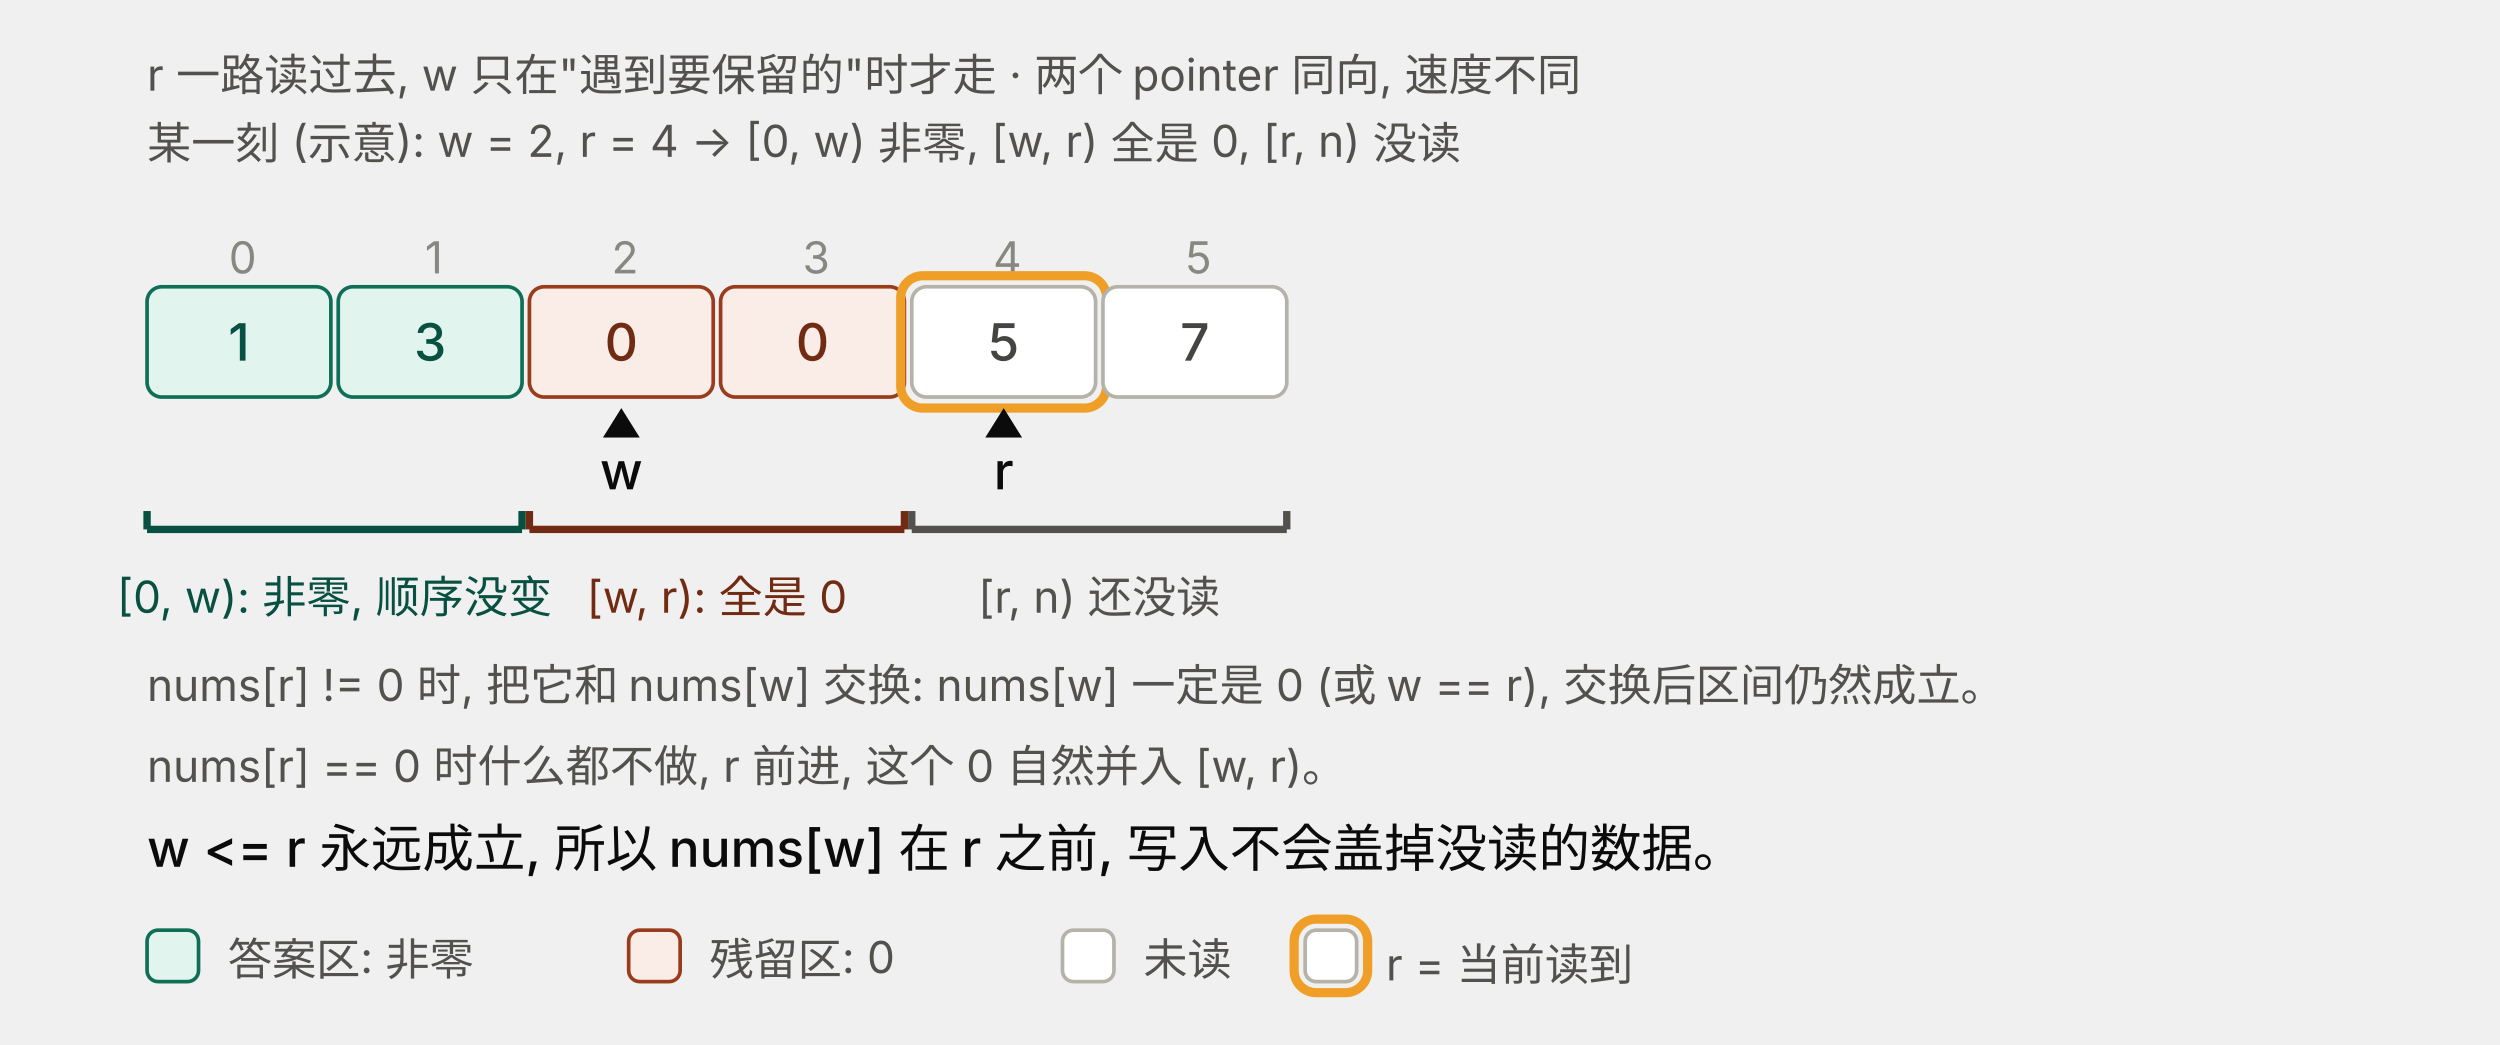
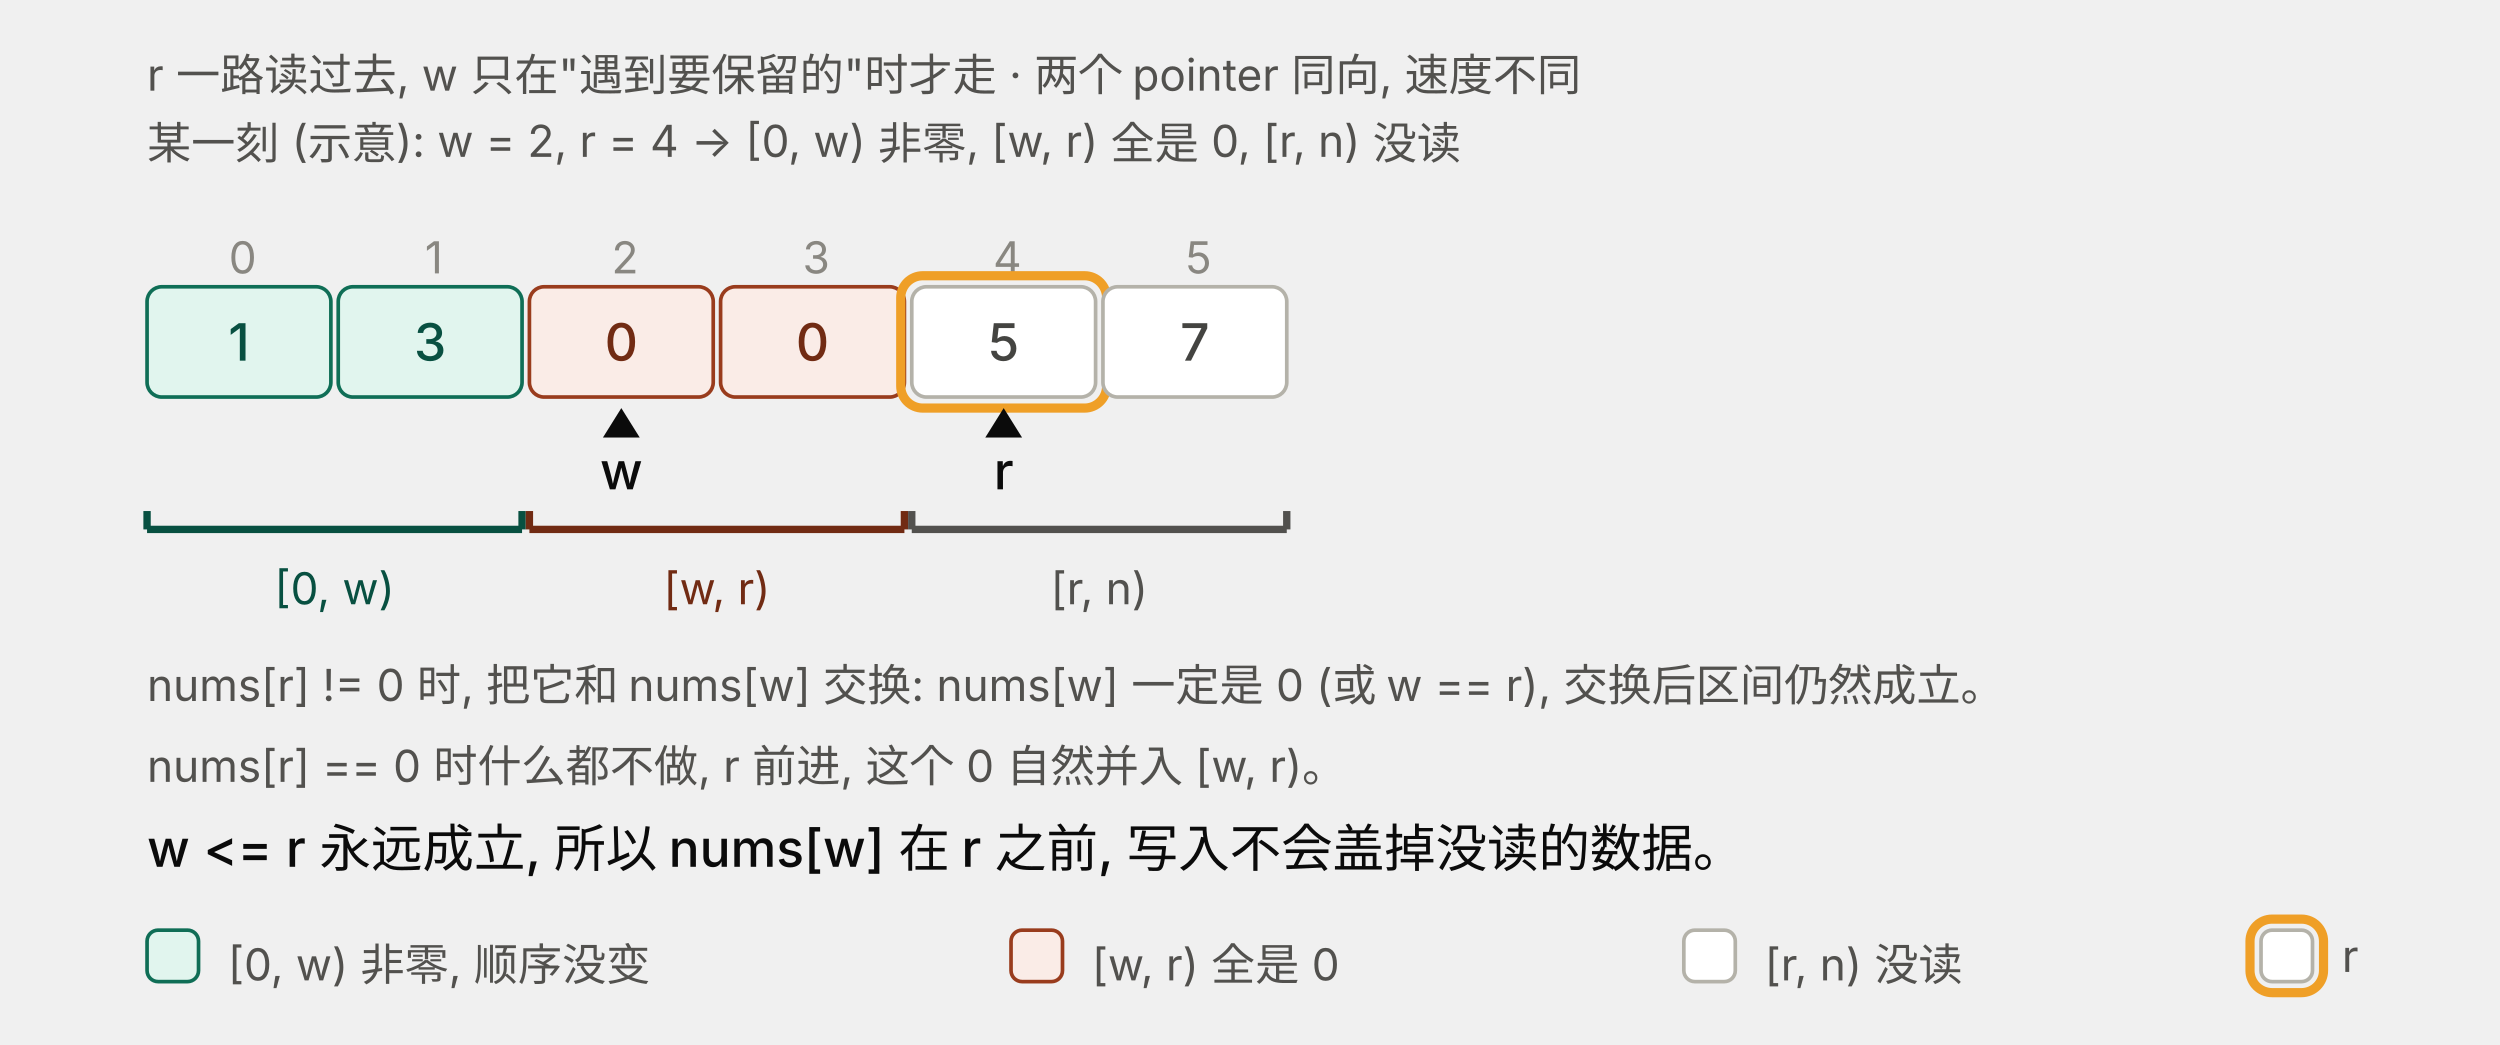
<svg xmlns="http://www.w3.org/2000/svg" width="100%" viewBox="0 0 680 284" role="img" font-family="ui-sans-serif, system-ui, -apple-system, &quot;PingFang SC&quot;, sans-serif">
  <defs>
    <marker id="arG" viewBox="0 0 10 10" refX="8" refY="5" markerWidth="6" markerHeight="6" orient="auto">
      <path d="M2 1L8 5L2 9" fill="none" stroke="#52514E" stroke-width="1.5" stroke-linecap="round" stroke-linejoin="round" />
    </marker>
    <marker id="arR" viewBox="0 0 10 10" refX="8" refY="5" markerWidth="6" markerHeight="6" orient="auto">
      <path d="M2 1L8 5L2 9" fill="none" stroke="#D85A30" stroke-width="1.5" stroke-linecap="round" stroke-linejoin="round" />
    </marker>
  </defs>
  <text x="40" y="18" text-anchor="start" dominant-baseline="central" font-size="12" font-weight="400" fill="#52514E">r 一路读过去, w 只在"遇到要保留的"时才走 · 两个 pointer 同向, 速度不同</text>
  <text x="40" y="38" text-anchor="start" dominant-baseline="central" font-size="12" font-weight="400" fill="#52514E">某一刻 (示意): w = 2, r = 4  -&gt;  [0, w) 非零, [w, r) 全是 0, [r, n) 没读</text>
  <text x="66.0" y="70" text-anchor="middle" dominant-baseline="central" font-size="12" font-weight="400" fill="#898781">0</text>
  <rect x="40" y="78" width="50" height="30" rx="4" fill="#E1F5EE" stroke="#0F6E56" stroke-width="1" />
  <text x="65.0" y="93.0" text-anchor="middle" dominant-baseline="central" font-size="14" font-weight="500" fill="#085041">1</text>
  <text x="118.0" y="70" text-anchor="middle" dominant-baseline="central" font-size="12" font-weight="400" fill="#898781">1</text>
  <rect x="92" y="78" width="50" height="30" rx="4" fill="#E1F5EE" stroke="#0F6E56" stroke-width="1" />
  <text x="117.0" y="93.0" text-anchor="middle" dominant-baseline="central" font-size="14" font-weight="500" fill="#085041">3</text>
  <text x="170.0" y="70" text-anchor="middle" dominant-baseline="central" font-size="12" font-weight="400" fill="#898781">2</text>
  <rect x="144" y="78" width="50" height="30" rx="4" fill="#FAECE7" stroke="#993C1D" stroke-width="1" />
  <text x="169.0" y="93.0" text-anchor="middle" dominant-baseline="central" font-size="14" font-weight="500" fill="#712B13">0</text>
  <text x="222.0" y="70" text-anchor="middle" dominant-baseline="central" font-size="12" font-weight="400" fill="#898781">3</text>
  <rect x="196" y="78" width="50" height="30" rx="4" fill="#FAECE7" stroke="#993C1D" stroke-width="1" />
  <text x="221.0" y="93.0" text-anchor="middle" dominant-baseline="central" font-size="14" font-weight="500" fill="#712B13">0</text>
  <text x="274.0" y="70" text-anchor="middle" dominant-baseline="central" font-size="12" font-weight="400" fill="#898781">4</text>
  <rect x="248" y="78" width="50" height="30" rx="4" fill="#FFFFFF" stroke="#B4B2A9" stroke-width="1" />
  <text x="273.0" y="93.0" text-anchor="middle" dominant-baseline="central" font-size="14" font-weight="500" fill="#444441">5</text>
  <rect x="245" y="75" width="56" height="36" rx="6" fill="none" stroke="#EF9F27" stroke-width="2.5" />
  <text x="326.0" y="70" text-anchor="middle" dominant-baseline="central" font-size="12" font-weight="400" fill="#898781">5</text>
  <rect x="300" y="78" width="50" height="30" rx="4" fill="#FFFFFF" stroke="#B4B2A9" stroke-width="1" />
  <text x="325.0" y="93.0" text-anchor="middle" dominant-baseline="central" font-size="14" font-weight="500" fill="#444441">7</text>
  <path d="M169.0 111 L164.0 119 L174.0 119 Z" fill="#0B0B0B" />
  <text x="169.0" y="128" text-anchor="middle" dominant-baseline="central" font-size="14" font-weight="500" fill="#0B0B0B">w</text>
  <path d="M273.0 111 L268.0 119 L278.0 119 Z" fill="#0B0B0B" />
  <text x="273.0" y="128" text-anchor="middle" dominant-baseline="central" font-size="14" font-weight="500" fill="#0B0B0B">r</text>
  <line x1="40" y1="144" x2="142" y2="144" stroke="#085041" stroke-width="2" />
  <line x1="40" y1="139" x2="40" y2="144" stroke="#085041" stroke-width="2" />
  <line x1="142" y1="139" x2="142" y2="144" stroke="#085041" stroke-width="2" />
-   <text x="91.0" y="160" text-anchor="middle" dominant-baseline="central" font-size="12" font-weight="400" fill="#085041">[0, w): 非零, 顺序没变</text>
+   <text x="91.0" y="160" text-anchor="middle" dominant-baseline="central" font-size="12" font-weight="400" fill="#085041">[0, w)</text>
  <line x1="144" y1="144" x2="246" y2="144" stroke="#712B13" stroke-width="2" />
  <line x1="144" y1="139" x2="144" y2="144" stroke="#712B13" stroke-width="2" />
  <line x1="246" y1="139" x2="246" y2="144" stroke="#712B13" stroke-width="2" />
-   <text x="195.0" y="160" text-anchor="middle" dominant-baseline="central" font-size="12" font-weight="400" fill="#712B13">[w, r): 全是 0</text>
+   <text x="195.0" y="160" text-anchor="middle" dominant-baseline="central" font-size="12" font-weight="400" fill="#712B13">[w, r)</text>
  <line x1="248" y1="144" x2="350" y2="144" stroke="#52514E" stroke-width="2" />
  <line x1="248" y1="139" x2="248" y2="144" stroke="#52514E" stroke-width="2" />
  <line x1="350" y1="139" x2="350" y2="144" stroke="#52514E" stroke-width="2" />
-   <text x="299.0" y="160" text-anchor="middle" dominant-baseline="central" font-size="12" font-weight="400" fill="#52514E">[r, n) 还没读</text>
+   <text x="299.0" y="160" text-anchor="middle" dominant-baseline="central" font-size="12" font-weight="400" fill="#52514E">[r, n)</text>
  <text x="40" y="184" text-anchor="start" dominant-baseline="central" font-size="12" font-weight="400" fill="#52514E">nums[r] != 0 时, 把它和 nums[w] 交换: nums[w] 一定是 0 (或 w == r), 交换后区间仍然成立。</text>
  <text x="40" y="206" text-anchor="start" dominant-baseline="central" font-size="12" font-weight="400" fill="#52514E">nums[r] == 0 时什么都不做, r 前进, 这个 0 自然并入 [w, r)。</text>
  <text x="40" y="228" text-anchor="start" dominant-baseline="central" font-size="14" font-weight="500" fill="#0B0B0B">w &lt;= r 永远成立, 所以 nums[w] 在 r 之前, 写入不会盖掉没读的数据。</text>
  <rect x="40" y="253" width="14" height="14" rx="3" fill="#E1F5EE" stroke="#0F6E56" stroke-width="1" />
-   <text x="62" y="260" text-anchor="start" dominant-baseline="central" font-size="12" font-weight="400" fill="#52514E">答案区: 非零</text>
-   <rect x="171" y="253" width="14" height="14" rx="3" fill="#FAECE7" stroke="#993C1D" stroke-width="1" />
-   <text x="193" y="260" text-anchor="start" dominant-baseline="central" font-size="12" font-weight="400" fill="#52514E">残留区: 0</text>
-   <rect x="289" y="253" width="14" height="14" rx="3" fill="#FFFFFF" stroke="#B4B2A9" stroke-width="1" />
-   <text x="311" y="260" text-anchor="start" dominant-baseline="central" font-size="12" font-weight="400" fill="#52514E">未读</text>
-   <rect x="355" y="253" width="14" height="14" rx="3" fill="#FFFFFF" stroke="#B4B2A9" stroke-width="1" />
-   <rect x="352" y="250" width="20" height="20" rx="6" fill="none" stroke="#EF9F27" stroke-width="2.5" />
-   <text x="377" y="260" text-anchor="start" dominant-baseline="central" font-size="12" font-weight="400" fill="#52514E">r = 当前读到</text>
+   <text x="62" y="260" text-anchor="start" dominant-baseline="central" font-size="12" font-weight="400" fill="#52514E">[0, w) 非零, 顺序没变</text>
+   <rect x="275" y="253" width="14" height="14" rx="3" fill="#FAECE7" stroke="#993C1D" stroke-width="1" />
+   <text x="297" y="260" text-anchor="start" dominant-baseline="central" font-size="12" font-weight="400" fill="#52514E">[w, r) 全是 0</text>
+   <rect x="458" y="253" width="14" height="14" rx="3" fill="#FFFFFF" stroke="#B4B2A9" stroke-width="1" />
+   <text x="480" y="260" text-anchor="start" dominant-baseline="central" font-size="12" font-weight="400" fill="#52514E">[r, n) 没读</text>
+   <rect x="615" y="253" width="14" height="14" rx="3" fill="#FFFFFF" stroke="#B4B2A9" stroke-width="1" />
+   <rect x="612" y="250" width="20" height="20" rx="6" fill="none" stroke="#EF9F27" stroke-width="2.5" />
+   <text x="637" y="260" text-anchor="start" dominant-baseline="central" font-size="12" font-weight="400" fill="#52514E">r</text>
</svg>
